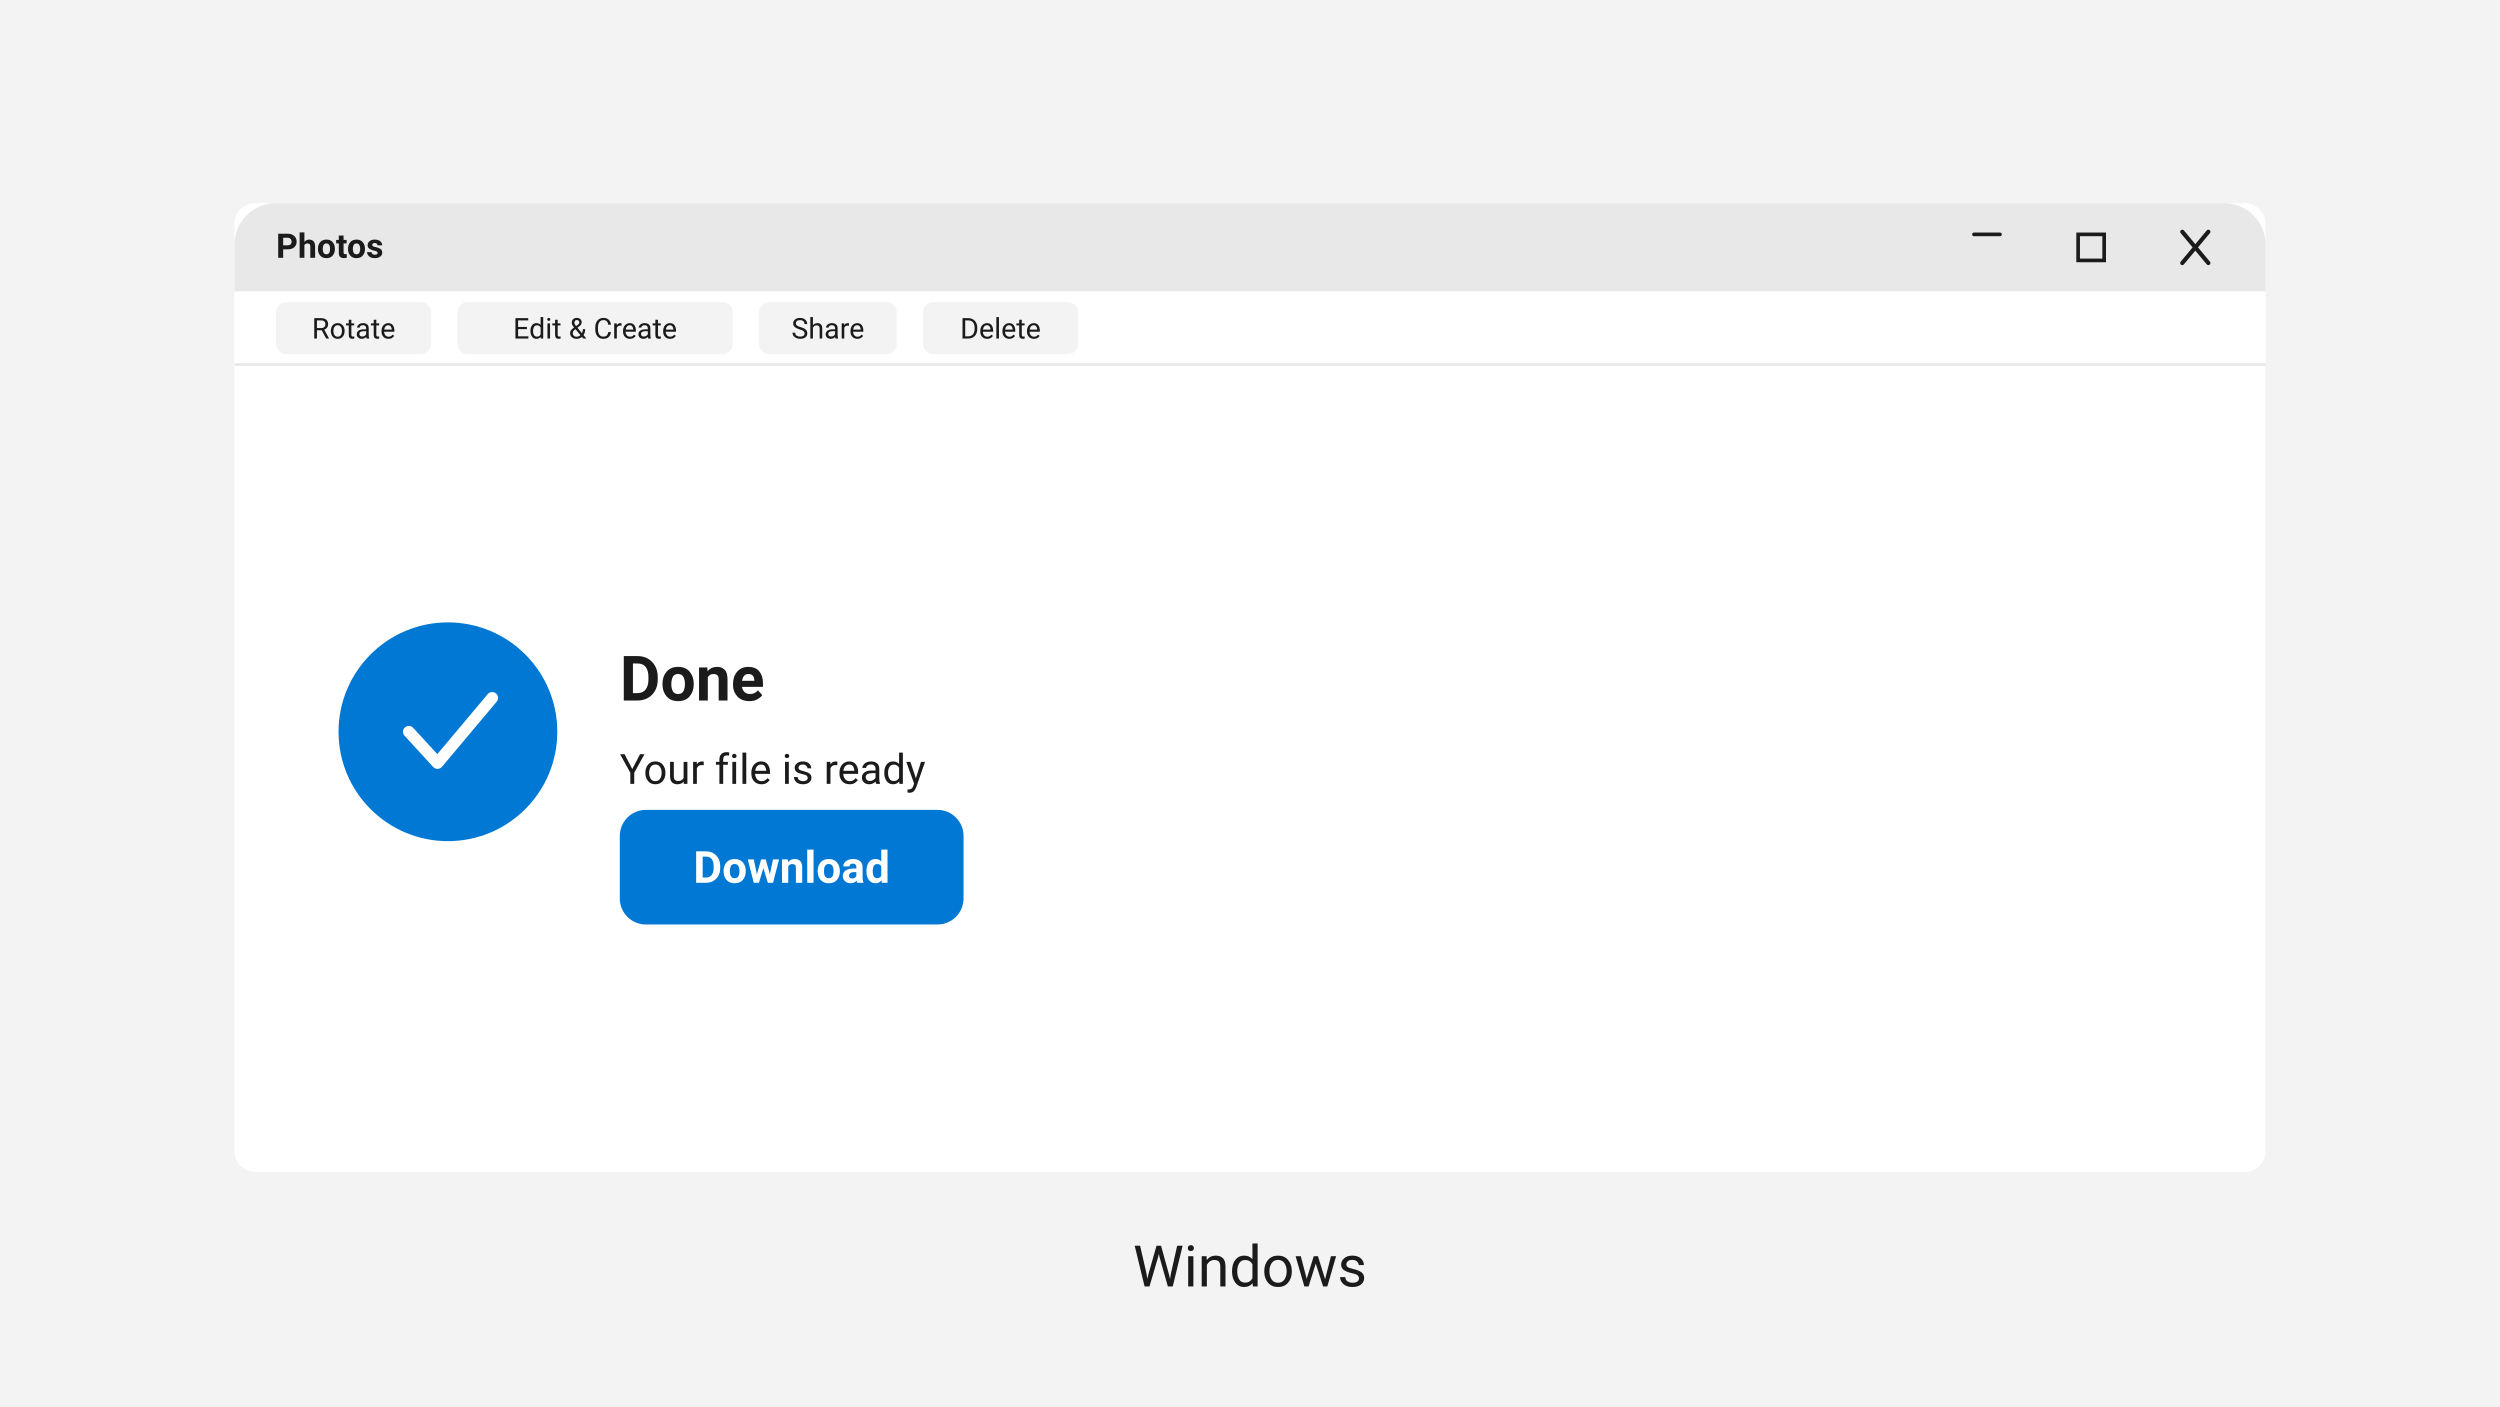
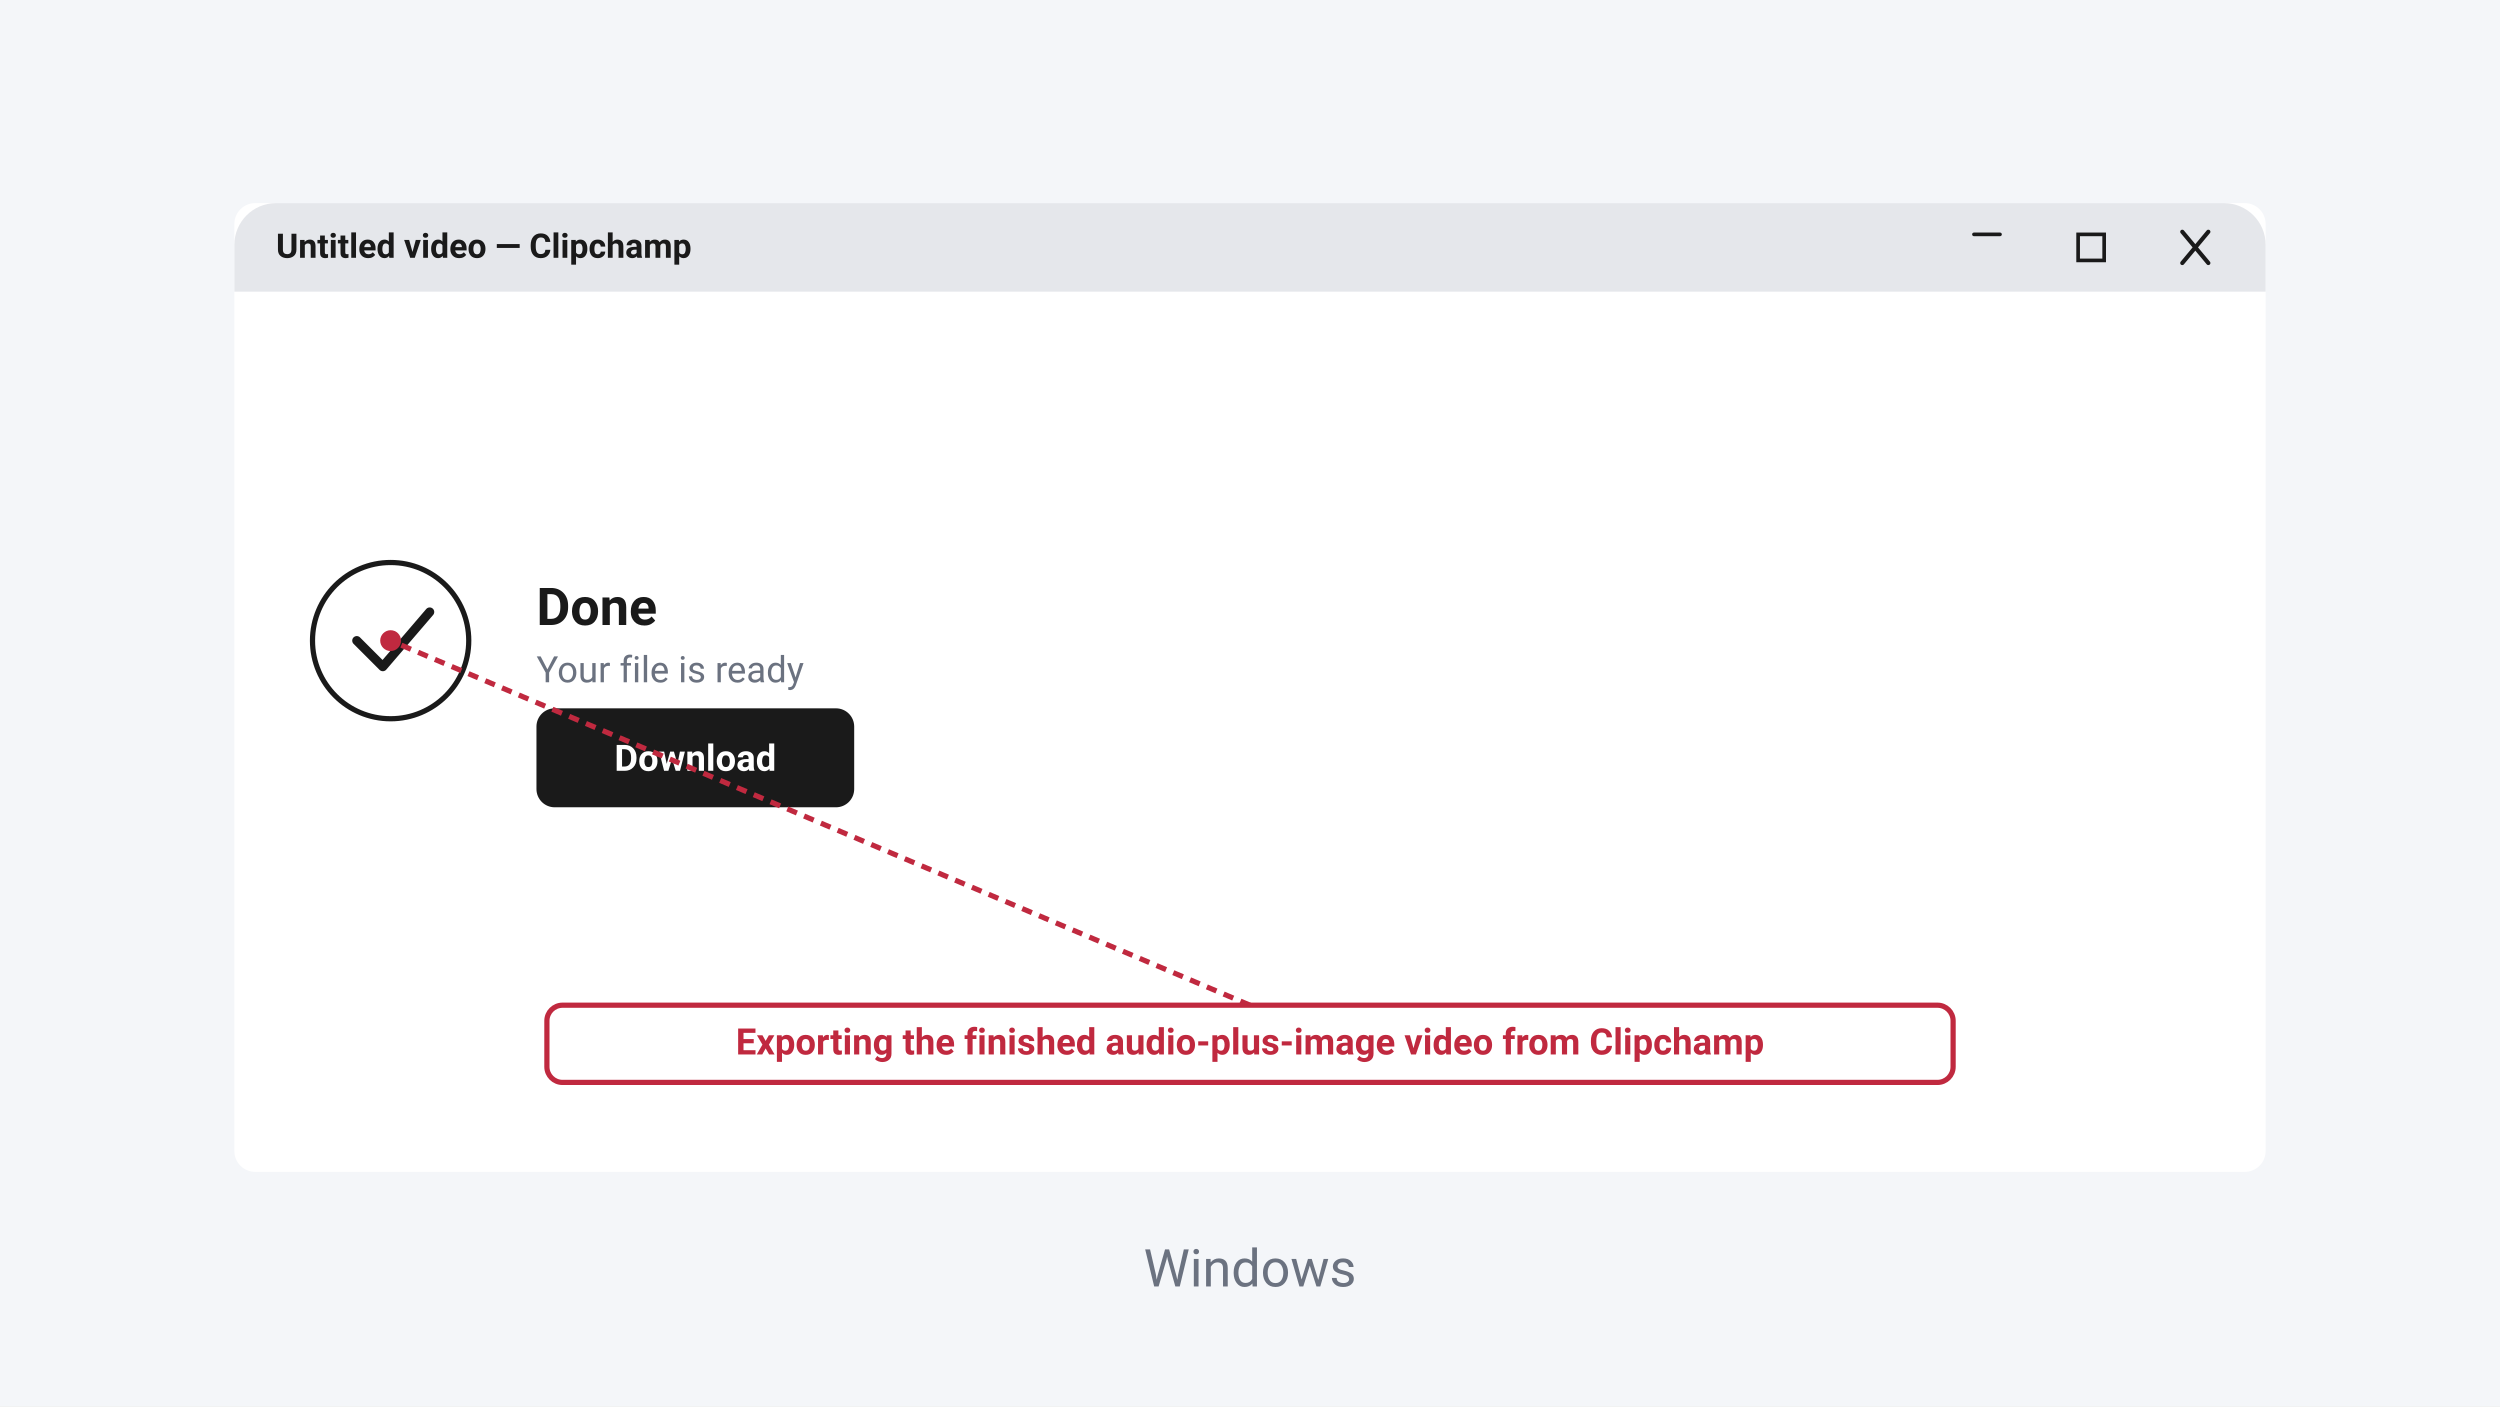
<svg xmlns="http://www.w3.org/2000/svg" width="960" height="540" viewBox="0 0 960 540">
-   <rect width="960" height="540" fill="#F3F3F3" />
+   <rect width="960" height="540" fill="#F4F6F9" />
  <rect x="90" y="78" width="780" height="372" rx="8" fill="#FFFFFF" />
-   <path d="M 90 94 A 16 16 0 0 1 106 78 L 854 78 A 16 16 0 0 1 870 94 L 870 112 L 90 112 Z" fill="#E8E8E8" />
-   <path d="M 758 90 L 768 90" stroke="#1B1B1B" stroke-width="1.4" stroke-linecap="round" />
-   <rect x="798" y="90" width="10" height="10" fill="none" stroke="#1B1B1B" stroke-width="1.4" />
-   <path d="M 838 89 L 848 101 M 848 89 L 838 101" stroke="#1B1B1B" stroke-width="1.6" stroke-linecap="round" />
-   <text x="106" y="99" font-family="system-ui, -apple-system, 'Segoe UI', Roboto, sans-serif" font-size="13" font-weight="600" fill="#1B1B1B">Photos</text>
-   <rect x="90" y="112" width="780" height="28" fill="#FFFFFF" />
-   <path d="M 90 140 L 870 140" stroke="#E8E8E8" stroke-width="1" />
-   <rect x="106" y="116" width="59.6" height="20" rx="4" fill="#F3F3F3" />
-   <text x="135.8" y="130" text-anchor="middle" font-family="system-ui, -apple-system, 'Segoe UI', Roboto, sans-serif" font-size="11" fill="#1B1B1B">Rotate</text>
-   <rect x="175.6" y="116" width="105.8" height="20" rx="4" fill="#F3F3F3" />
-   <text x="228.5" y="130" text-anchor="middle" font-family="system-ui, -apple-system, 'Segoe UI', Roboto, sans-serif" font-size="11" fill="#1B1B1B">Edit &amp; Create</text>
-   <rect x="291.4" y="116" width="53" height="20" rx="4" fill="#F3F3F3" />
-   <text x="317.9" y="130" text-anchor="middle" font-family="system-ui, -apple-system, 'Segoe UI', Roboto, sans-serif" font-size="11" fill="#1B1B1B">Share</text>
-   <rect x="354.4" y="116" width="59.6" height="20" rx="4" fill="#F3F3F3" />
-   <text x="384.2" y="130" text-anchor="middle" font-family="system-ui, -apple-system, 'Segoe UI', Roboto, sans-serif" font-size="11" fill="#1B1B1B">Delete</text>
-   <circle cx="172" cy="281" r="42" fill="#0078D4" />
-   <path d="M 157 281 L 168 293 L 189 268" fill="none" stroke="#FFFFFF" stroke-width="4.5" stroke-linecap="round" stroke-linejoin="round" />
-   <text x="238" y="269" font-family="system-ui, -apple-system, 'Segoe UI', Roboto, sans-serif" font-size="24" font-weight="700" fill="#1B1B1B">Done</text>
-   <text x="238" y="301" font-family="system-ui, -apple-system, 'Segoe UI', Roboto, sans-serif" font-size="16" font-weight="400" fill="#1B1B1B">Your file is ready</text>
-   <rect x="238" y="311" width="132" height="44" rx="10" fill="#0078D4" />
-   <text x="304" y="339" text-anchor="middle" font-family="system-ui, -apple-system, 'Segoe UI', Roboto, sans-serif" font-size="17" font-weight="600" fill="#FFFFFF">Download</text>
-   <text x="480" y="494" text-anchor="middle" font-family="system-ui, -apple-system, 'Segoe UI', Roboto, sans-serif" font-size="22" fill="#1B1B1B">Windows</text>
+   <path d="M 90 94 A 16 16 0 0 1 106 78 L 854 78 A 16 16 0 0 1 870 94 L 870 112 L 90 112 Z" fill="#E5E7EB" />
+   <path d="M 758 90 L 768 90" stroke="#1A1A1A" stroke-width="1.4" stroke-linecap="round" />
+   <rect x="798" y="90" width="10" height="10" fill="none" stroke="#1A1A1A" stroke-width="1.4" />
+   <path d="M 838 89 L 848 101 M 848 89 L 838 101" stroke="#1A1A1A" stroke-width="1.6" stroke-linecap="round" />
+   <text x="106" y="99" font-family="system-ui, -apple-system, 'Segoe UI', Roboto, sans-serif" font-size="13" font-weight="600" fill="#1A1A1A" text-anchor="start">Untitled video — Clipchamp</text>
+   <circle cx="150" cy="246" r="30" fill="#FFFFFF" stroke="#1A1A1A" stroke-width="2" />
+   <path d="M 137 246 L 147 256 L 165 235" fill="none" stroke="#1A1A1A" stroke-width="3.5" stroke-linecap="round" stroke-linejoin="round" />
+   <text x="206" y="240" font-family="system-ui, -apple-system, 'Segoe UI', Roboto, sans-serif" font-size="20" font-weight="700" fill="#1A1A1A" text-anchor="start">Done</text>
+   <text x="206" y="262" font-family="system-ui, -apple-system, 'Segoe UI', Roboto, sans-serif" font-size="14" font-weight="400" fill="#6B7280" text-anchor="start">Your file is ready</text>
+   <rect x="206" y="272" width="122.01" height="38" rx="7" fill="#1A1A1A" />
+   <text x="267.005" y="296" font-family="system-ui, -apple-system, 'Segoe UI', Roboto, sans-serif" font-size="14" font-weight="700" fill="#FFFFFF" text-anchor="middle">Download</text>
+   <line x1="480" y1="386" x2="150" y2="246" stroke="#C0293F" stroke-width="2" stroke-dasharray="4,3" />
+   <circle cx="150" cy="246" r="4" fill="#C0293F" />
+   <rect x="210.007" y="386" width="539.987" height="29.65" rx="6" fill="#FFFFFF" stroke="#C0293F" stroke-width="2" />
+   <text x="480" y="404.92" font-family="system-ui, -apple-system, 'Segoe UI', Roboto, sans-serif" font-size="14" font-weight="700" fill="#C0293F" text-anchor="middle">Exporting the finished audio-plus-image video from Clipchamp</text>
+   <text x="480" y="494" font-family="system-ui, -apple-system, 'Segoe UI', Roboto, sans-serif" font-size="20" font-weight="400" fill="#6B7280" text-anchor="middle">Windows</text>
</svg>
